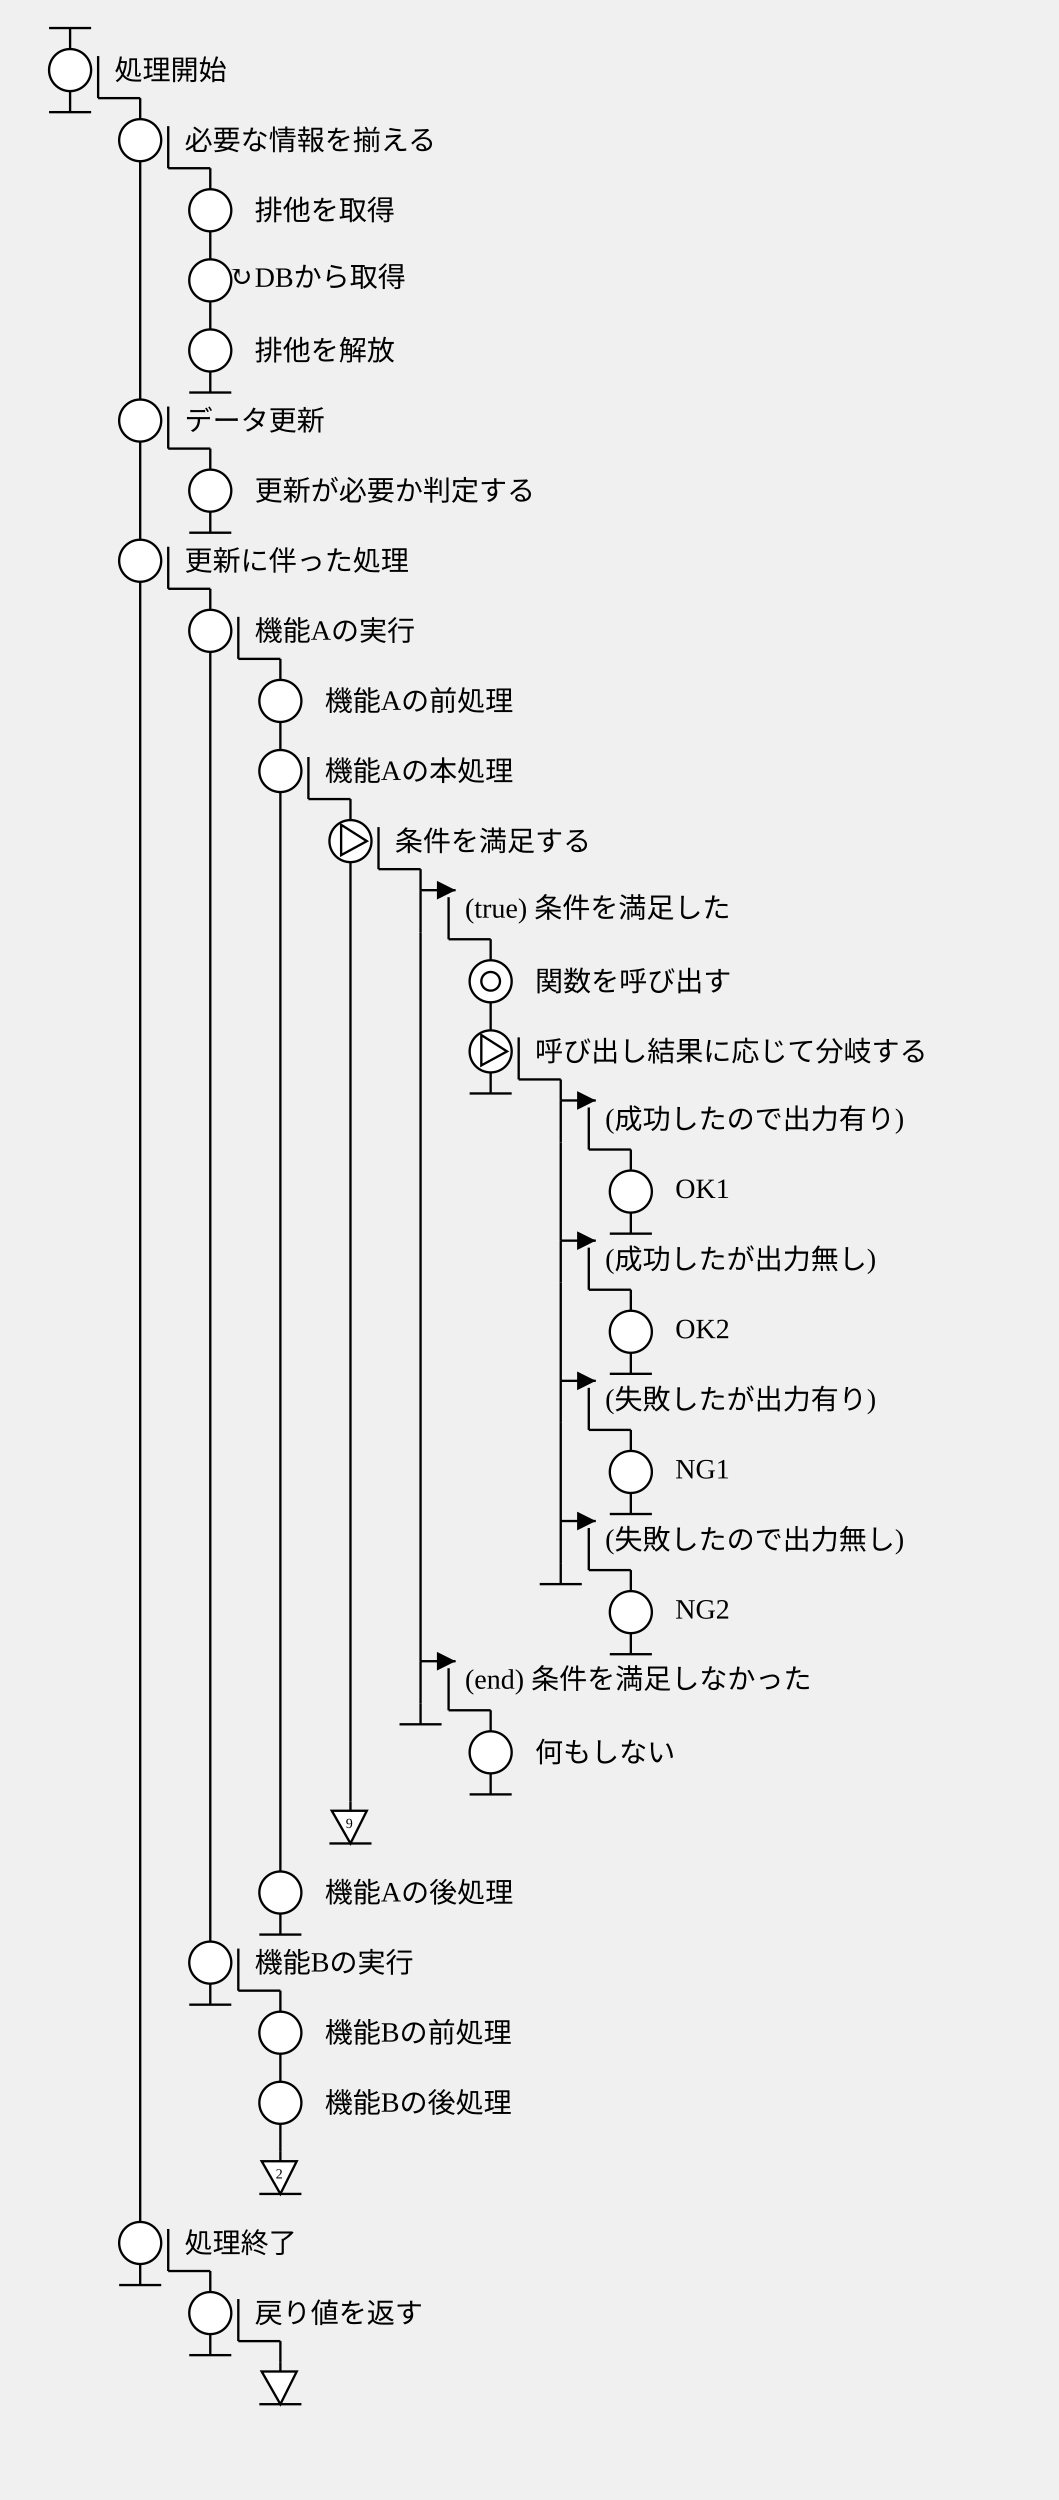
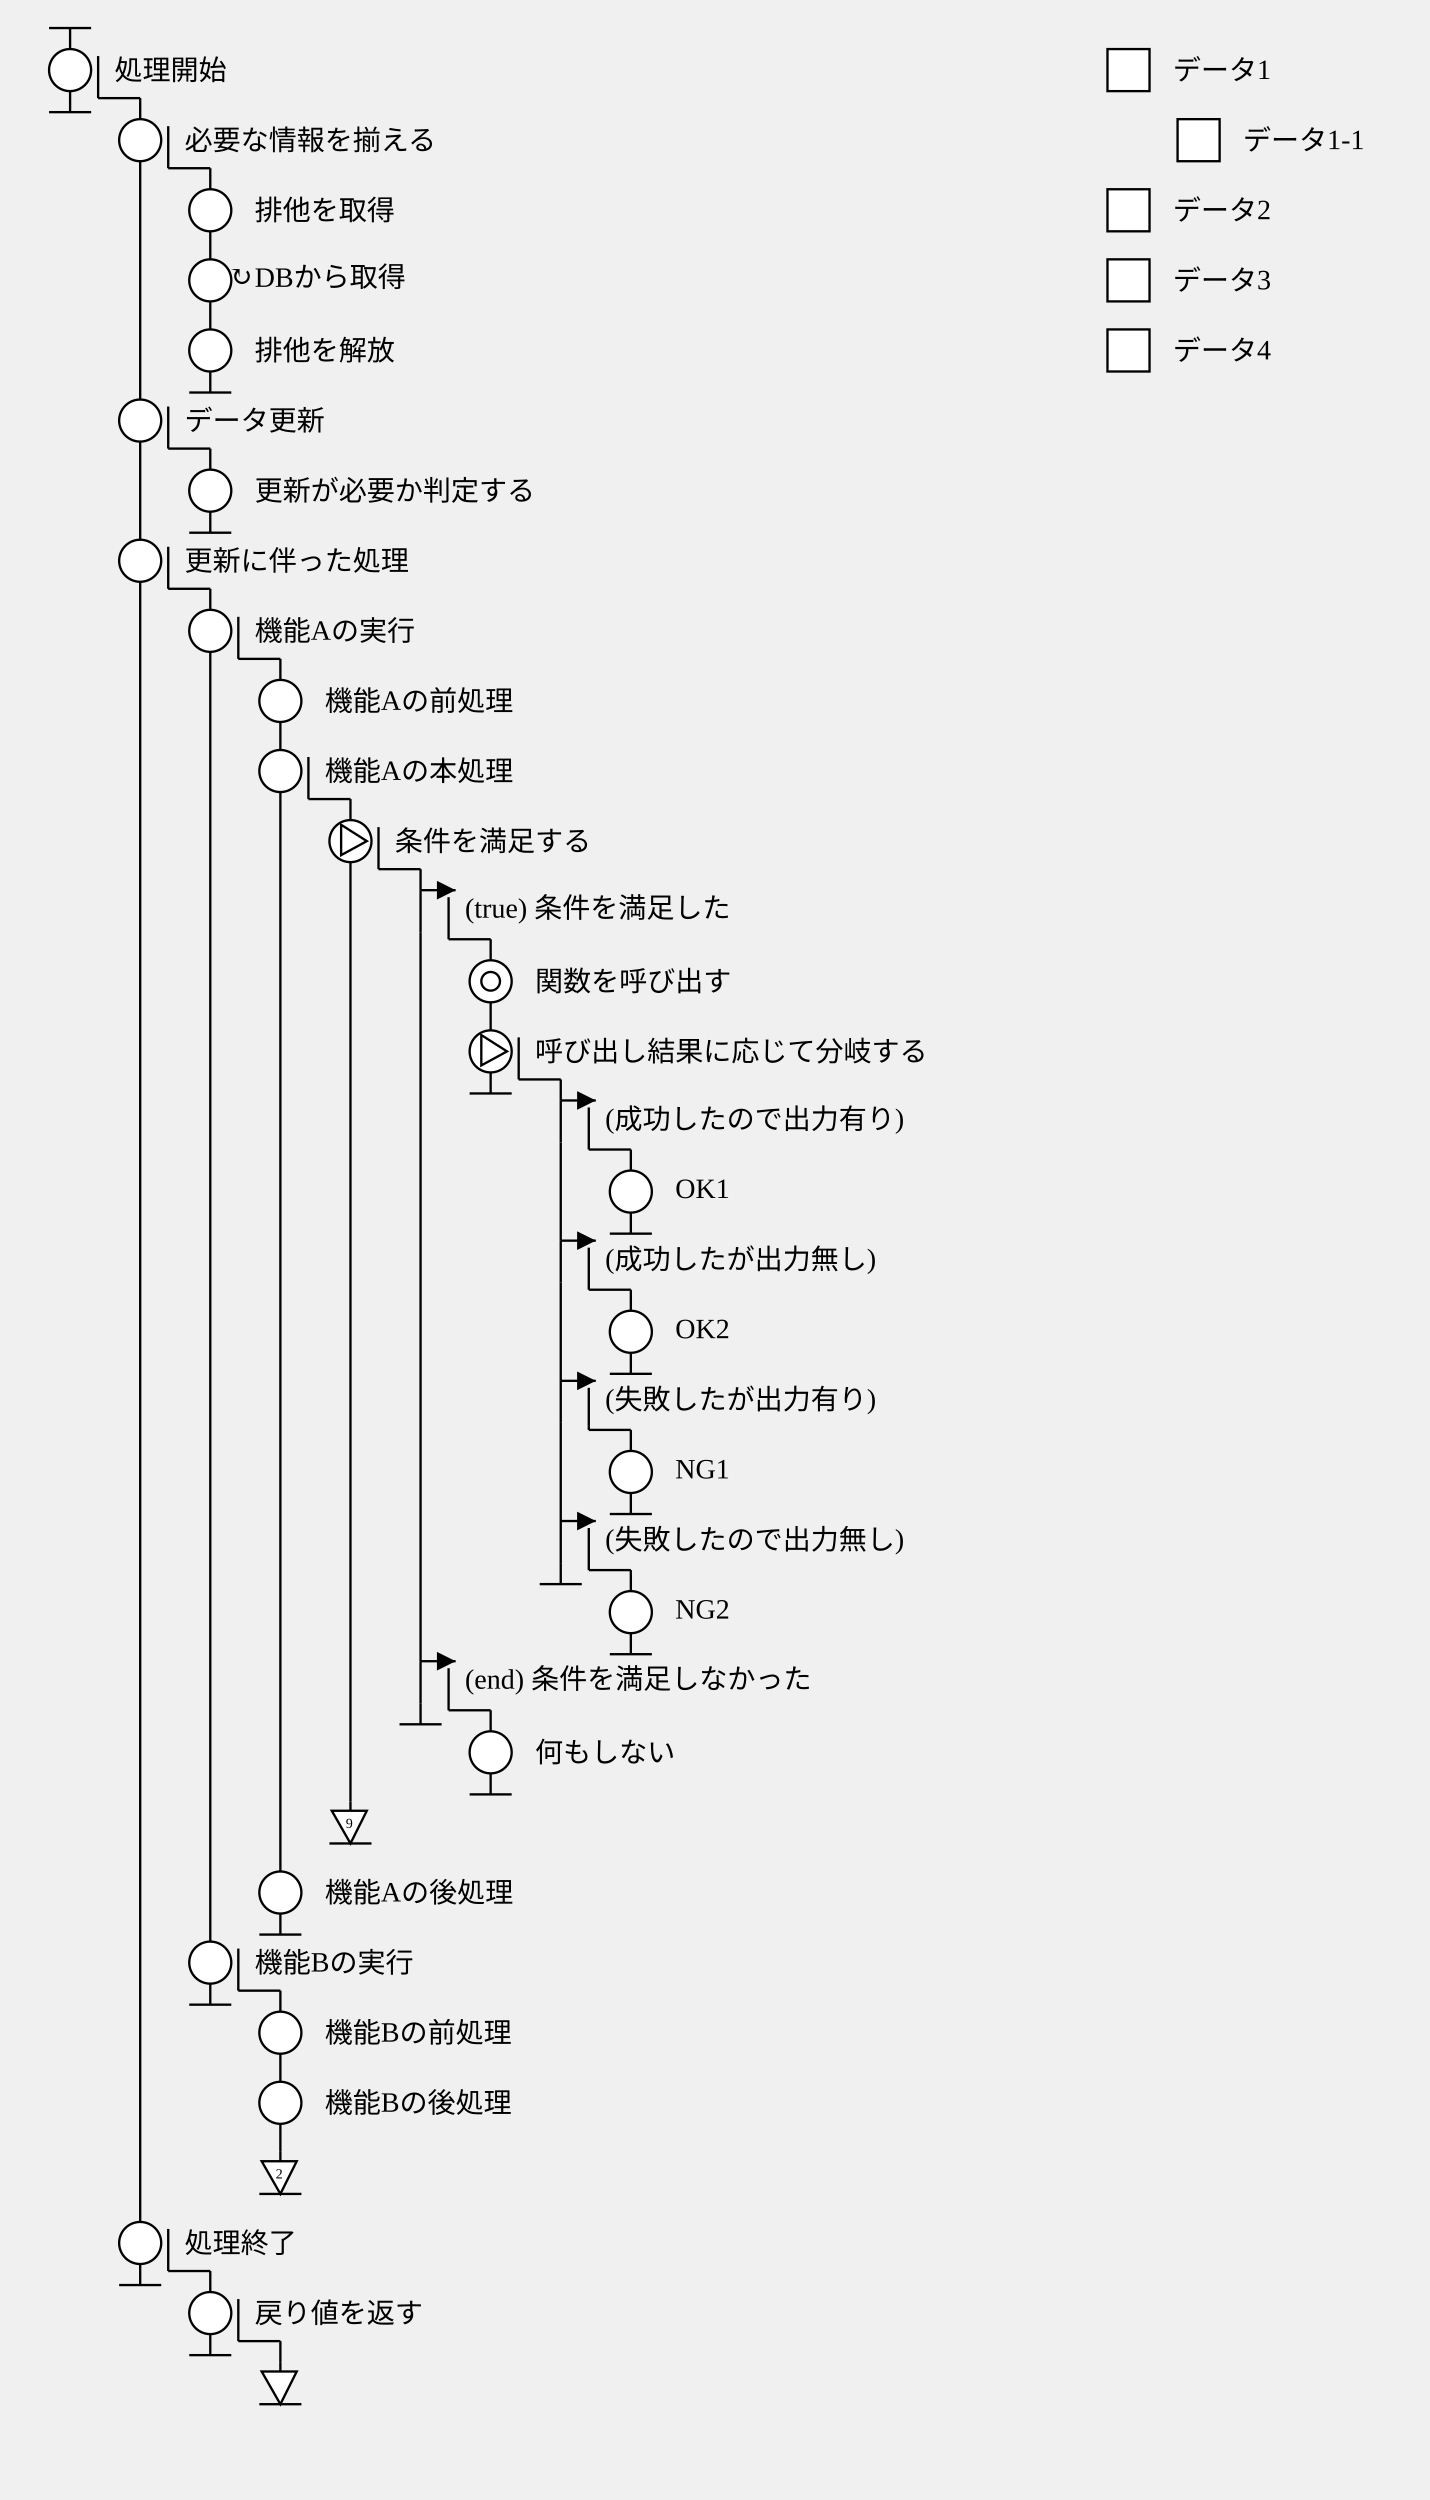
- <svg xmlns="http://www.w3.org/2000/svg" width="453" height="1070" style="background-color: #AFC0B1">
+ <svg xmlns="http://www.w3.org/2000/svg" width="612" height="1070" style="background-color: #AFC0B1">
  <circle cx="30" cy="30" r="9" fill="white" stroke="black" />
  <text x="49" y="30" text-anchor="left" dominant-baseline="middle" font-size="100%" rotate="0">処理開始</text>
  <line x1="30" y1="12" x2="30" y2="21" stroke="black" />
  <line x1="21" y1="12" x2="39" y2="12" stroke="black" />
  <line x1="30" y1="39" x2="30" y2="48" stroke="black" />
  <line x1="21" y1="48" x2="39" y2="48" stroke="black" />
  <circle cx="60" cy="60" r="9" fill="white" stroke="black" />
  <text x="79" y="60" text-anchor="left" dominant-baseline="middle" font-size="100%" rotate="0">    必要な情報を揃える</text>
  <line x1="60" y1="42" x2="60" y2="51" stroke="black" />
  <line x1="42" y1="42" x2="60" y2="42" stroke="black" />
  <line x1="42" y1="24" x2="42" y2="42" stroke="black" />
  <circle cx="90" cy="90" r="9" fill="white" stroke="black" />
  <text x="109" y="90" text-anchor="left" dominant-baseline="middle" font-size="100%" rotate="0">        排他を取得</text>
  <line x1="90" y1="72" x2="90" y2="81" stroke="black" />
  <line x1="72" y1="72" x2="90" y2="72" stroke="black" />
  <line x1="72" y1="54" x2="72" y2="72" stroke="black" />
  <circle cx="90" cy="120" r="9" fill="white" stroke="black" />
  <text x="98" y="119" text-anchor="left" dominant-baseline="middle" font-size="100%" rotate="240">↻</text>
  <text x="109" y="120" text-anchor="left" dominant-baseline="middle" font-size="100%" rotate="0">DBから取得</text>
  <line x1="90" y1="99" x2="90" y2="111" stroke="black" />
  <circle cx="90" cy="150" r="9" fill="white" stroke="black" />
  <text x="109" y="150" text-anchor="left" dominant-baseline="middle" font-size="100%" rotate="0">        排他を解放</text>
  <line x1="90" y1="129" x2="90" y2="141" stroke="black" />
  <line x1="90" y1="159" x2="90" y2="168" stroke="black" />
  <line x1="81" y1="168" x2="99" y2="168" stroke="black" />
  <circle cx="60" cy="180" r="9" fill="white" stroke="black" />
  <text x="79" y="180" text-anchor="left" dominant-baseline="middle" font-size="100%" rotate="0">    データ更新</text>
  <line x1="60" y1="69" x2="60" y2="171" stroke="black" />
  <circle cx="90" cy="210" r="9" fill="white" stroke="black" />
  <text x="109" y="210" text-anchor="left" dominant-baseline="middle" font-size="100%" rotate="0">        更新が必要か判定する</text>
  <line x1="90" y1="219" x2="90" y2="228" stroke="black" />
  <line x1="81" y1="228" x2="99" y2="228" stroke="black" />
  <line x1="90" y1="192" x2="90" y2="201" stroke="black" />
  <line x1="72" y1="192" x2="90" y2="192" stroke="black" />
  <line x1="72" y1="174" x2="72" y2="192" stroke="black" />
  <circle cx="60" cy="240" r="9" fill="white" stroke="black" />
  <text x="79" y="240" text-anchor="left" dominant-baseline="middle" font-size="100%" rotate="0">    更新に伴った処理</text>
  <line x1="60" y1="189" x2="60" y2="231" stroke="black" />
  <circle cx="90" cy="270" r="9" fill="white" stroke="black" />
  <text x="109" y="270" text-anchor="left" dominant-baseline="middle" font-size="100%" rotate="0">        機能Aの実行</text>
  <line x1="90" y1="252" x2="90" y2="261" stroke="black" />
  <line x1="72" y1="252" x2="90" y2="252" stroke="black" />
  <line x1="72" y1="234" x2="72" y2="252" stroke="black" />
  <circle cx="120" cy="300" r="9" fill="white" stroke="black" />
  <text x="139" y="300" text-anchor="left" dominant-baseline="middle" font-size="100%" rotate="0">            機能Aの前処理</text>
  <line x1="120" y1="282" x2="120" y2="291" stroke="black" />
  <line x1="102" y1="282" x2="120" y2="282" stroke="black" />
  <line x1="102" y1="264" x2="102" y2="282" stroke="black" />
  <circle cx="120" cy="330" r="9" fill="white" stroke="black" />
  <text x="139" y="330" text-anchor="left" dominant-baseline="middle" font-size="100%" rotate="0">            機能Aの本処理</text>
  <line x1="120" y1="309" x2="120" y2="321" stroke="black" />
  <circle cx="150" cy="360" r="9" fill="white" stroke="black" />
  <polygon points="157 360 146 366 146 353" fill="white" stroke="black" />
  <text x="169" y="360" text-anchor="left" dominant-baseline="middle" font-size="100%" rotate="0">条件を満足する</text>
  <line x1="150" y1="342" x2="150" y2="351" stroke="black" />
  <line x1="132" y1="342" x2="150" y2="342" stroke="black" />
  <line x1="132" y1="324" x2="132" y2="342" stroke="black" />
  <line x1="180" y1="381" x2="180" y2="399" stroke="black" />
  <line x1="180" y1="381" x2="195" y2="381" stroke="black" />
  <path d="M 195 381 L 187 377 L 187 385" />
  <text x="199" y="390" text-anchor="left" dominant-baseline="middle" font-size="100%" rotate="0">(true) 条件を満足した</text>
  <line x1="180" y1="372" x2="180" y2="381" stroke="black" />
  <line x1="162" y1="372" x2="180" y2="372" stroke="black" />
  <line x1="162" y1="354" x2="162" y2="372" stroke="black" />
  <circle cx="210" cy="420" r="9" fill="white" stroke="black" />
  <circle cx="210" cy="420" r="4" fill="white" stroke="black" />
  <text x="229" y="420" text-anchor="left" dominant-baseline="middle" font-size="100%" rotate="0">関数を呼び出す</text>
  <line x1="210" y1="402" x2="210" y2="411" stroke="black" />
  <line x1="192" y1="402" x2="210" y2="402" stroke="black" />
  <line x1="192" y1="384" x2="192" y2="402" stroke="black" />
  <circle cx="210" cy="450" r="9" fill="white" stroke="black" />
  <polygon points="217 450 206 456 206 443" fill="white" stroke="black" />
  <text x="229" y="450" text-anchor="left" dominant-baseline="middle" font-size="100%" rotate="0">呼び出し結果に応じて分岐する</text>
  <line x1="210" y1="429" x2="210" y2="441" stroke="black" />
  <line x1="210" y1="459" x2="210" y2="468" stroke="black" />
  <line x1="201" y1="468" x2="219" y2="468" stroke="black" />
  <line x1="240" y1="471" x2="240" y2="489" stroke="black" />
  <line x1="240" y1="471" x2="255" y2="471" stroke="black" />
  <path d="M 255 471 L 247 467 L 247 475" />
  <text x="259" y="480" text-anchor="left" dominant-baseline="middle" font-size="100%" rotate="0">(成功したので出力有り)</text>
  <line x1="240" y1="462" x2="240" y2="471" stroke="black" />
  <line x1="222" y1="462" x2="240" y2="462" stroke="black" />
  <line x1="222" y1="444" x2="222" y2="462" stroke="black" />
  <circle cx="270" cy="510" r="9" fill="white" stroke="black" />
  <text x="289" y="510" text-anchor="left" dominant-baseline="middle" font-size="100%" rotate="0">                                OK1</text>
  <line x1="270" y1="519" x2="270" y2="528" stroke="black" />
  <line x1="261" y1="528" x2="279" y2="528" stroke="black" />
  <line x1="270" y1="492" x2="270" y2="501" stroke="black" />
  <line x1="252" y1="492" x2="270" y2="492" stroke="black" />
  <line x1="252" y1="474" x2="252" y2="492" stroke="black" />
  <line x1="240" y1="531" x2="240" y2="549" stroke="black" />
  <line x1="240" y1="531" x2="255" y2="531" stroke="black" />
  <path d="M 255 531 L 247 527 L 247 535" />
  <text x="259" y="540" text-anchor="left" dominant-baseline="middle" font-size="100%" rotate="0">(成功したが出力無し)</text>
  <line x1="240" y1="489" x2="240" y2="531" stroke="black" />
  <circle cx="270" cy="570" r="9" fill="white" stroke="black" />
  <text x="289" y="570" text-anchor="left" dominant-baseline="middle" font-size="100%" rotate="0">                                OK2</text>
  <line x1="270" y1="579" x2="270" y2="588" stroke="black" />
  <line x1="261" y1="588" x2="279" y2="588" stroke="black" />
  <line x1="270" y1="552" x2="270" y2="561" stroke="black" />
  <line x1="252" y1="552" x2="270" y2="552" stroke="black" />
  <line x1="252" y1="534" x2="252" y2="552" stroke="black" />
  <line x1="240" y1="591" x2="240" y2="609" stroke="black" />
  <line x1="240" y1="591" x2="255" y2="591" stroke="black" />
  <path d="M 255 591 L 247 587 L 247 595" />
  <text x="259" y="600" text-anchor="left" dominant-baseline="middle" font-size="100%" rotate="0">(失敗したが出力有り)</text>
  <line x1="240" y1="549" x2="240" y2="591" stroke="black" />
  <circle cx="270" cy="630" r="9" fill="white" stroke="black" />
  <text x="289" y="630" text-anchor="left" dominant-baseline="middle" font-size="100%" rotate="0">                                NG1</text>
  <line x1="270" y1="639" x2="270" y2="648" stroke="black" />
  <line x1="261" y1="648" x2="279" y2="648" stroke="black" />
  <line x1="270" y1="612" x2="270" y2="621" stroke="black" />
  <line x1="252" y1="612" x2="270" y2="612" stroke="black" />
  <line x1="252" y1="594" x2="252" y2="612" stroke="black" />
  <line x1="240" y1="651" x2="240" y2="669" stroke="black" />
  <line x1="240" y1="651" x2="255" y2="651" stroke="black" />
  <path d="M 255 651 L 247 647 L 247 655" />
  <text x="259" y="660" text-anchor="left" dominant-baseline="middle" font-size="100%" rotate="0">(失敗したので出力無し)</text>
  <line x1="240" y1="609" x2="240" y2="651" stroke="black" />
  <line x1="240" y1="669" x2="240" y2="678" stroke="black" />
  <line x1="231" y1="678" x2="249" y2="678" stroke="black" />
  <circle cx="270" cy="690" r="9" fill="white" stroke="black" />
  <text x="289" y="690" text-anchor="left" dominant-baseline="middle" font-size="100%" rotate="0">                                NG2</text>
  <line x1="270" y1="699" x2="270" y2="708" stroke="black" />
  <line x1="261" y1="708" x2="279" y2="708" stroke="black" />
  <line x1="270" y1="672" x2="270" y2="681" stroke="black" />
  <line x1="252" y1="672" x2="270" y2="672" stroke="black" />
  <line x1="252" y1="654" x2="252" y2="672" stroke="black" />
  <line x1="180" y1="711" x2="180" y2="729" stroke="black" />
  <line x1="180" y1="711" x2="195" y2="711" stroke="black" />
  <path d="M 195 711 L 187 707 L 187 715" />
  <text x="199" y="720" text-anchor="left" dominant-baseline="middle" font-size="100%" rotate="0">(end) 条件を満足しなかった</text>
  <line x1="180" y1="399" x2="180" y2="711" stroke="black" />
  <line x1="180" y1="729" x2="180" y2="738" stroke="black" />
  <line x1="171" y1="738" x2="189" y2="738" stroke="black" />
  <circle cx="210" cy="750" r="9" fill="white" stroke="black" />
  <text x="229" y="750" text-anchor="left" dominant-baseline="middle" font-size="100%" rotate="0">                        何もしない</text>
  <line x1="210" y1="759" x2="210" y2="768" stroke="black" />
  <line x1="201" y1="768" x2="219" y2="768" stroke="black" />
  <line x1="210" y1="732" x2="210" y2="741" stroke="black" />
  <line x1="192" y1="732" x2="210" y2="732" stroke="black" />
  <line x1="192" y1="714" x2="192" y2="732" stroke="black" />
  <line x1="150" y1="771" x2="150" y2="780" stroke="black" />
  <polygon points="150 789 142 775 157 775" fill="white" stroke="black" />
  <line x1="141" y1="789" x2="159" y2="789" stroke="black" />
  <text x="148" y="781" text-anchor="left" dominant-baseline="middle" font-size="50%" rotate="0">9</text>
  <line x1="150" y1="369" x2="150" y2="771" stroke="black" />
  <circle cx="120" cy="810" r="9" fill="white" stroke="black" />
  <text x="139" y="810" text-anchor="left" dominant-baseline="middle" font-size="100%" rotate="0">            機能Aの後処理</text>
  <line x1="120" y1="339" x2="120" y2="801" stroke="black" />
  <line x1="120" y1="819" x2="120" y2="828" stroke="black" />
  <line x1="111" y1="828" x2="129" y2="828" stroke="black" />
  <circle cx="90" cy="840" r="9" fill="white" stroke="black" />
  <text x="109" y="840" text-anchor="left" dominant-baseline="middle" font-size="100%" rotate="0">        機能Bの実行</text>
  <line x1="90" y1="279" x2="90" y2="831" stroke="black" />
  <line x1="90" y1="849" x2="90" y2="858" stroke="black" />
  <line x1="81" y1="858" x2="99" y2="858" stroke="black" />
  <circle cx="120" cy="870" r="9" fill="white" stroke="black" />
  <text x="139" y="870" text-anchor="left" dominant-baseline="middle" font-size="100%" rotate="0">            機能Bの前処理</text>
  <line x1="120" y1="852" x2="120" y2="861" stroke="black" />
  <line x1="102" y1="852" x2="120" y2="852" stroke="black" />
  <line x1="102" y1="834" x2="102" y2="852" stroke="black" />
  <circle cx="120" cy="900" r="9" fill="white" stroke="black" />
  <text x="139" y="900" text-anchor="left" dominant-baseline="middle" font-size="100%" rotate="0">            機能Bの後処理</text>
  <line x1="120" y1="879" x2="120" y2="891" stroke="black" />
  <line x1="120" y1="921" x2="120" y2="930" stroke="black" />
  <polygon points="120 939 112 925 127 925" fill="white" stroke="black" />
  <line x1="111" y1="939" x2="129" y2="939" stroke="black" />
  <text x="118" y="931" text-anchor="left" dominant-baseline="middle" font-size="50%" rotate="0">2</text>
  <line x1="120" y1="909" x2="120" y2="921" stroke="black" />
  <circle cx="60" cy="960" r="9" fill="white" stroke="black" />
  <text x="79" y="960" text-anchor="left" dominant-baseline="middle" font-size="100%" rotate="0">    処理終了</text>
  <line x1="60" y1="249" x2="60" y2="951" stroke="black" />
  <line x1="60" y1="969" x2="60" y2="978" stroke="black" />
  <line x1="51" y1="978" x2="69" y2="978" stroke="black" />
  <circle cx="90" cy="990" r="9" fill="white" stroke="black" />
  <text x="109" y="990" text-anchor="left" dominant-baseline="middle" font-size="100%" rotate="0">        戻り値を返す</text>
  <line x1="90" y1="999" x2="90" y2="1008" stroke="black" />
  <line x1="81" y1="1008" x2="99" y2="1008" stroke="black" />
  <line x1="90" y1="972" x2="90" y2="981" stroke="black" />
  <line x1="72" y1="972" x2="90" y2="972" stroke="black" />
  <line x1="72" y1="954" x2="72" y2="972" stroke="black" />
  <line x1="120" y1="1011" x2="120" y2="1020" stroke="black" />
  <polygon points="120 1029 112 1015 127 1015" fill="white" stroke="black" />
  <line x1="111" y1="1029" x2="129" y2="1029" stroke="black" />
  <line x1="120" y1="1002" x2="120" y2="1011" stroke="black" />
  <line x1="102" y1="1002" x2="120" y2="1002" stroke="black" />
  <line x1="102" y1="984" x2="102" y2="1002" stroke="black" />
+   <rect x="474" y="21" width="18" height="18" fill="white" stroke="black" />
+   <text x="502" y="30" text-anchor="left" dominant-baseline="middle" font-size="100%" rotate="0">データ1</text>
+   <rect x="504" y="51" width="18" height="18" fill="white" stroke="black" />
+   <text x="532" y="60" text-anchor="left" dominant-baseline="middle" font-size="100%" rotate="0">データ1-1</text>
+   <rect x="474" y="81" width="18" height="18" fill="white" stroke="black" />
+   <text x="502" y="90" text-anchor="left" dominant-baseline="middle" font-size="100%" rotate="0">データ2</text>
+   <rect x="474" y="111" width="18" height="18" fill="white" stroke="black" />
+   <text x="502" y="120" text-anchor="left" dominant-baseline="middle" font-size="100%" rotate="0">データ3</text>
+   <rect x="474" y="141" width="18" height="18" fill="white" stroke="black" />
+   <text x="502" y="150" text-anchor="left" dominant-baseline="middle" font-size="100%" rotate="0">データ4</text>
</svg>
